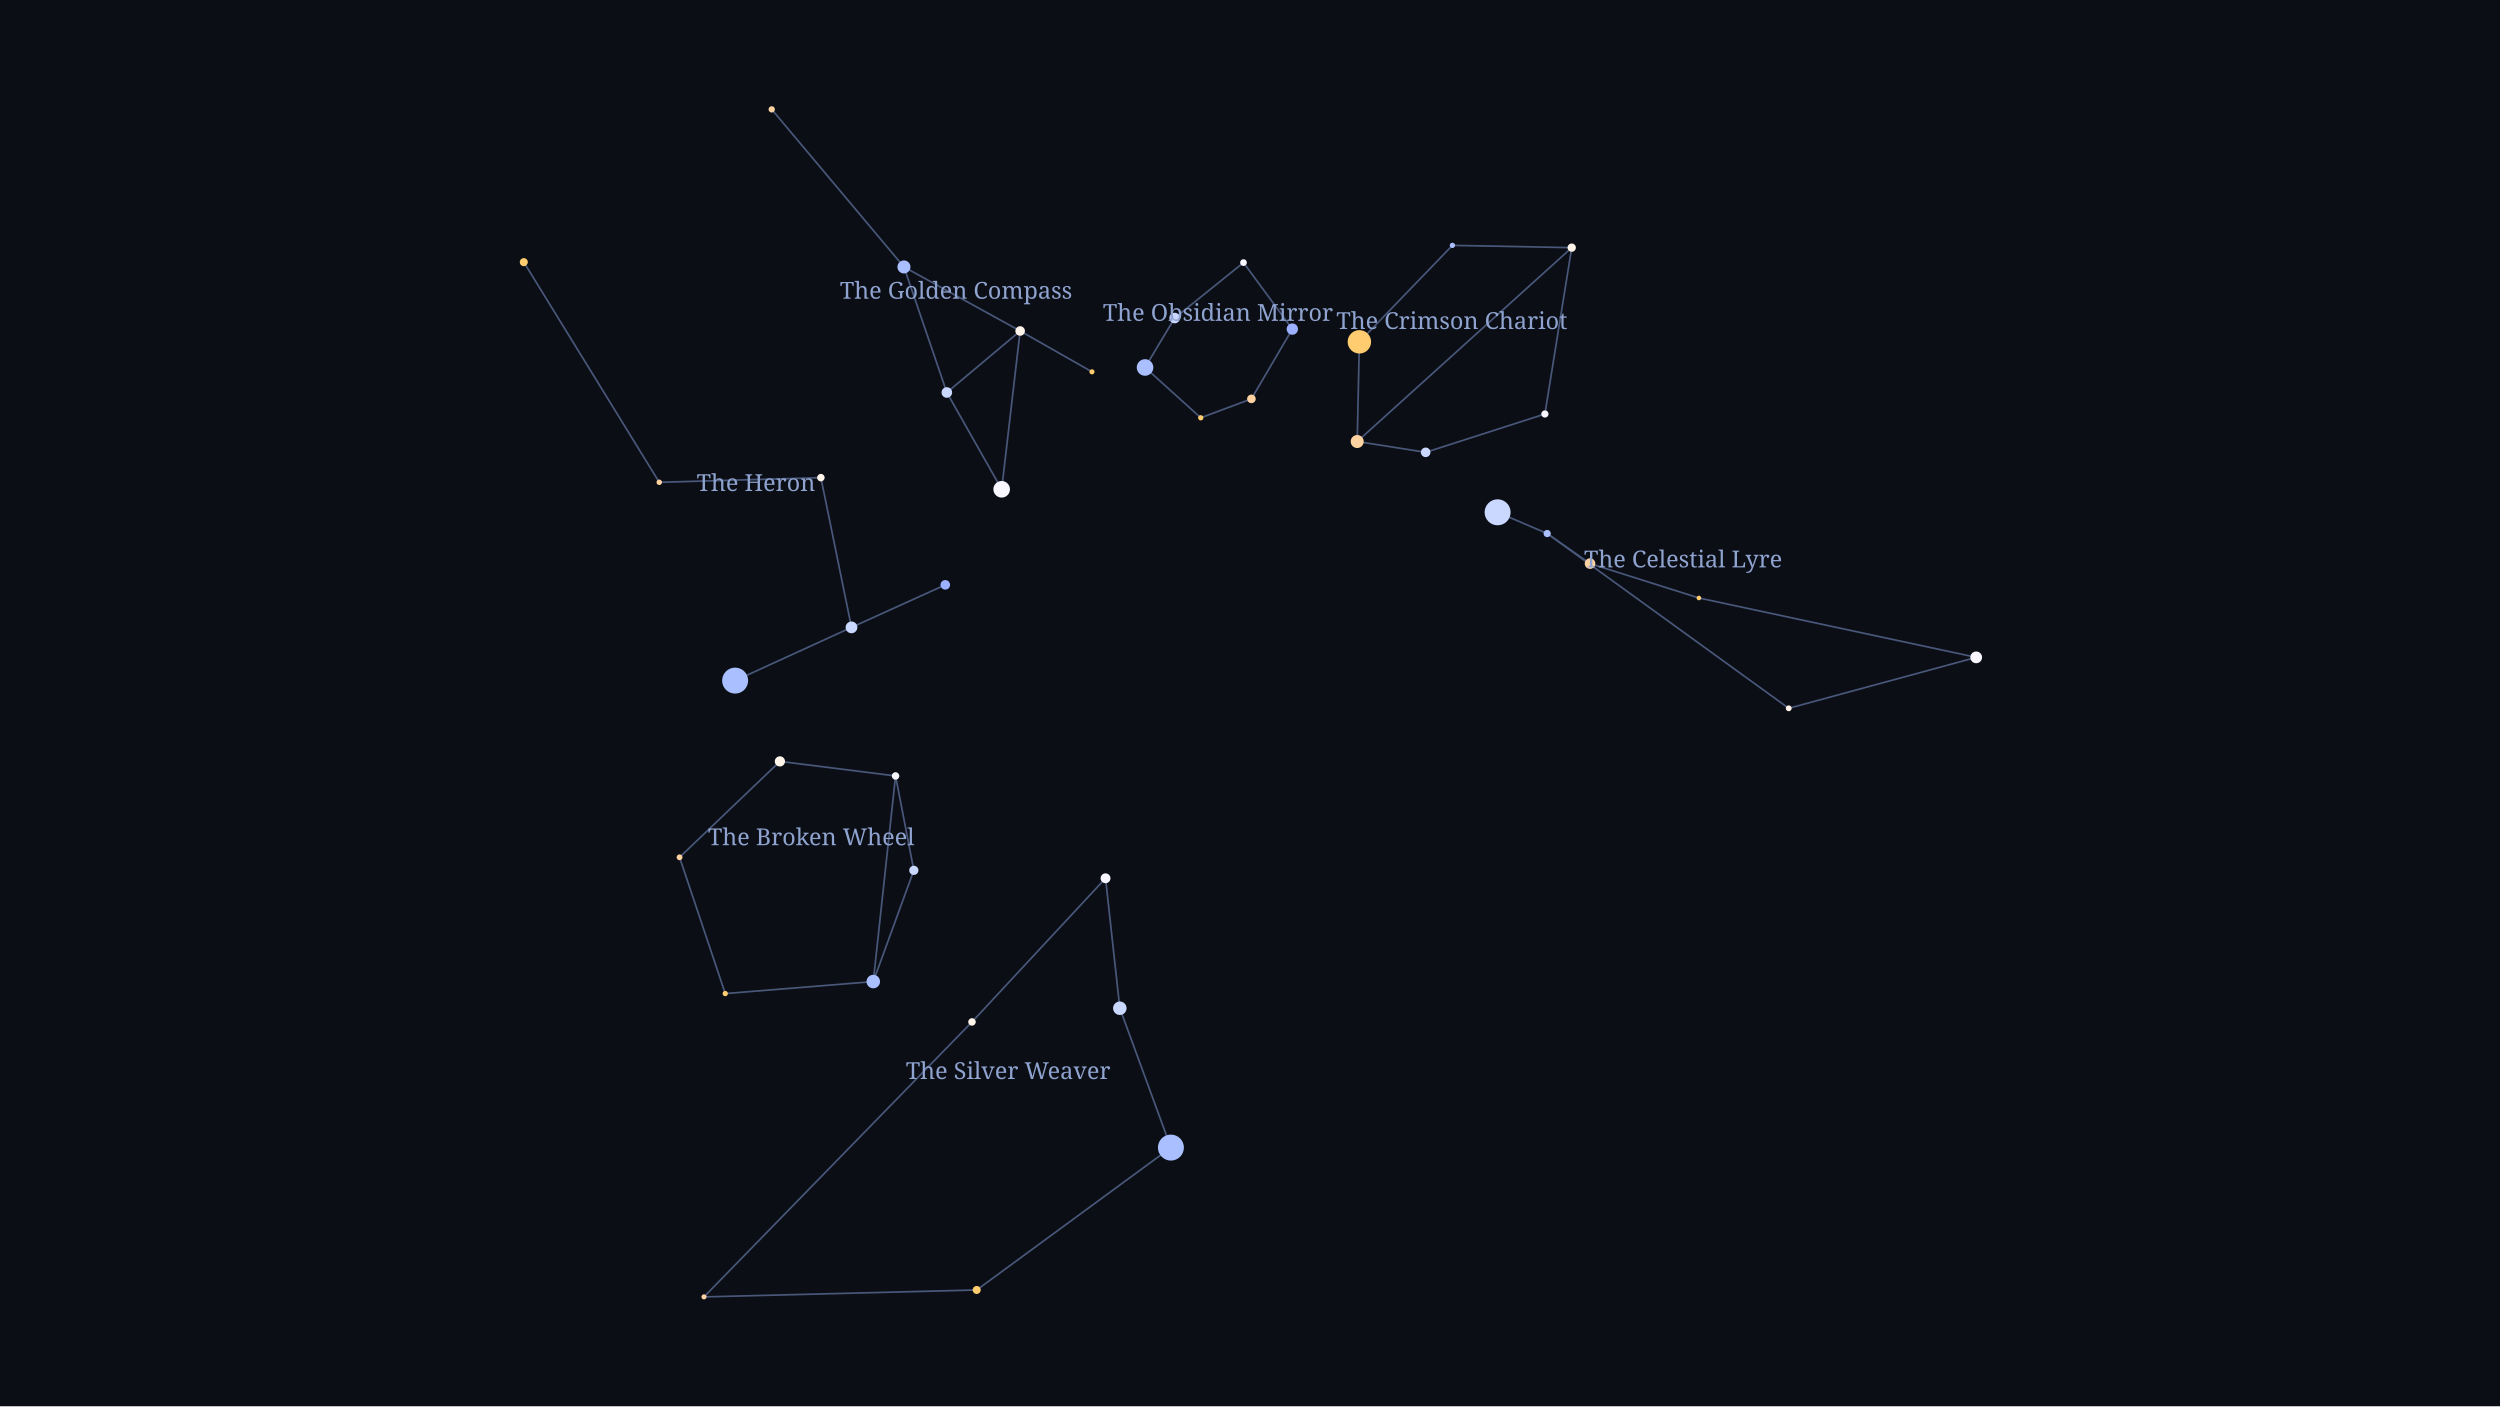
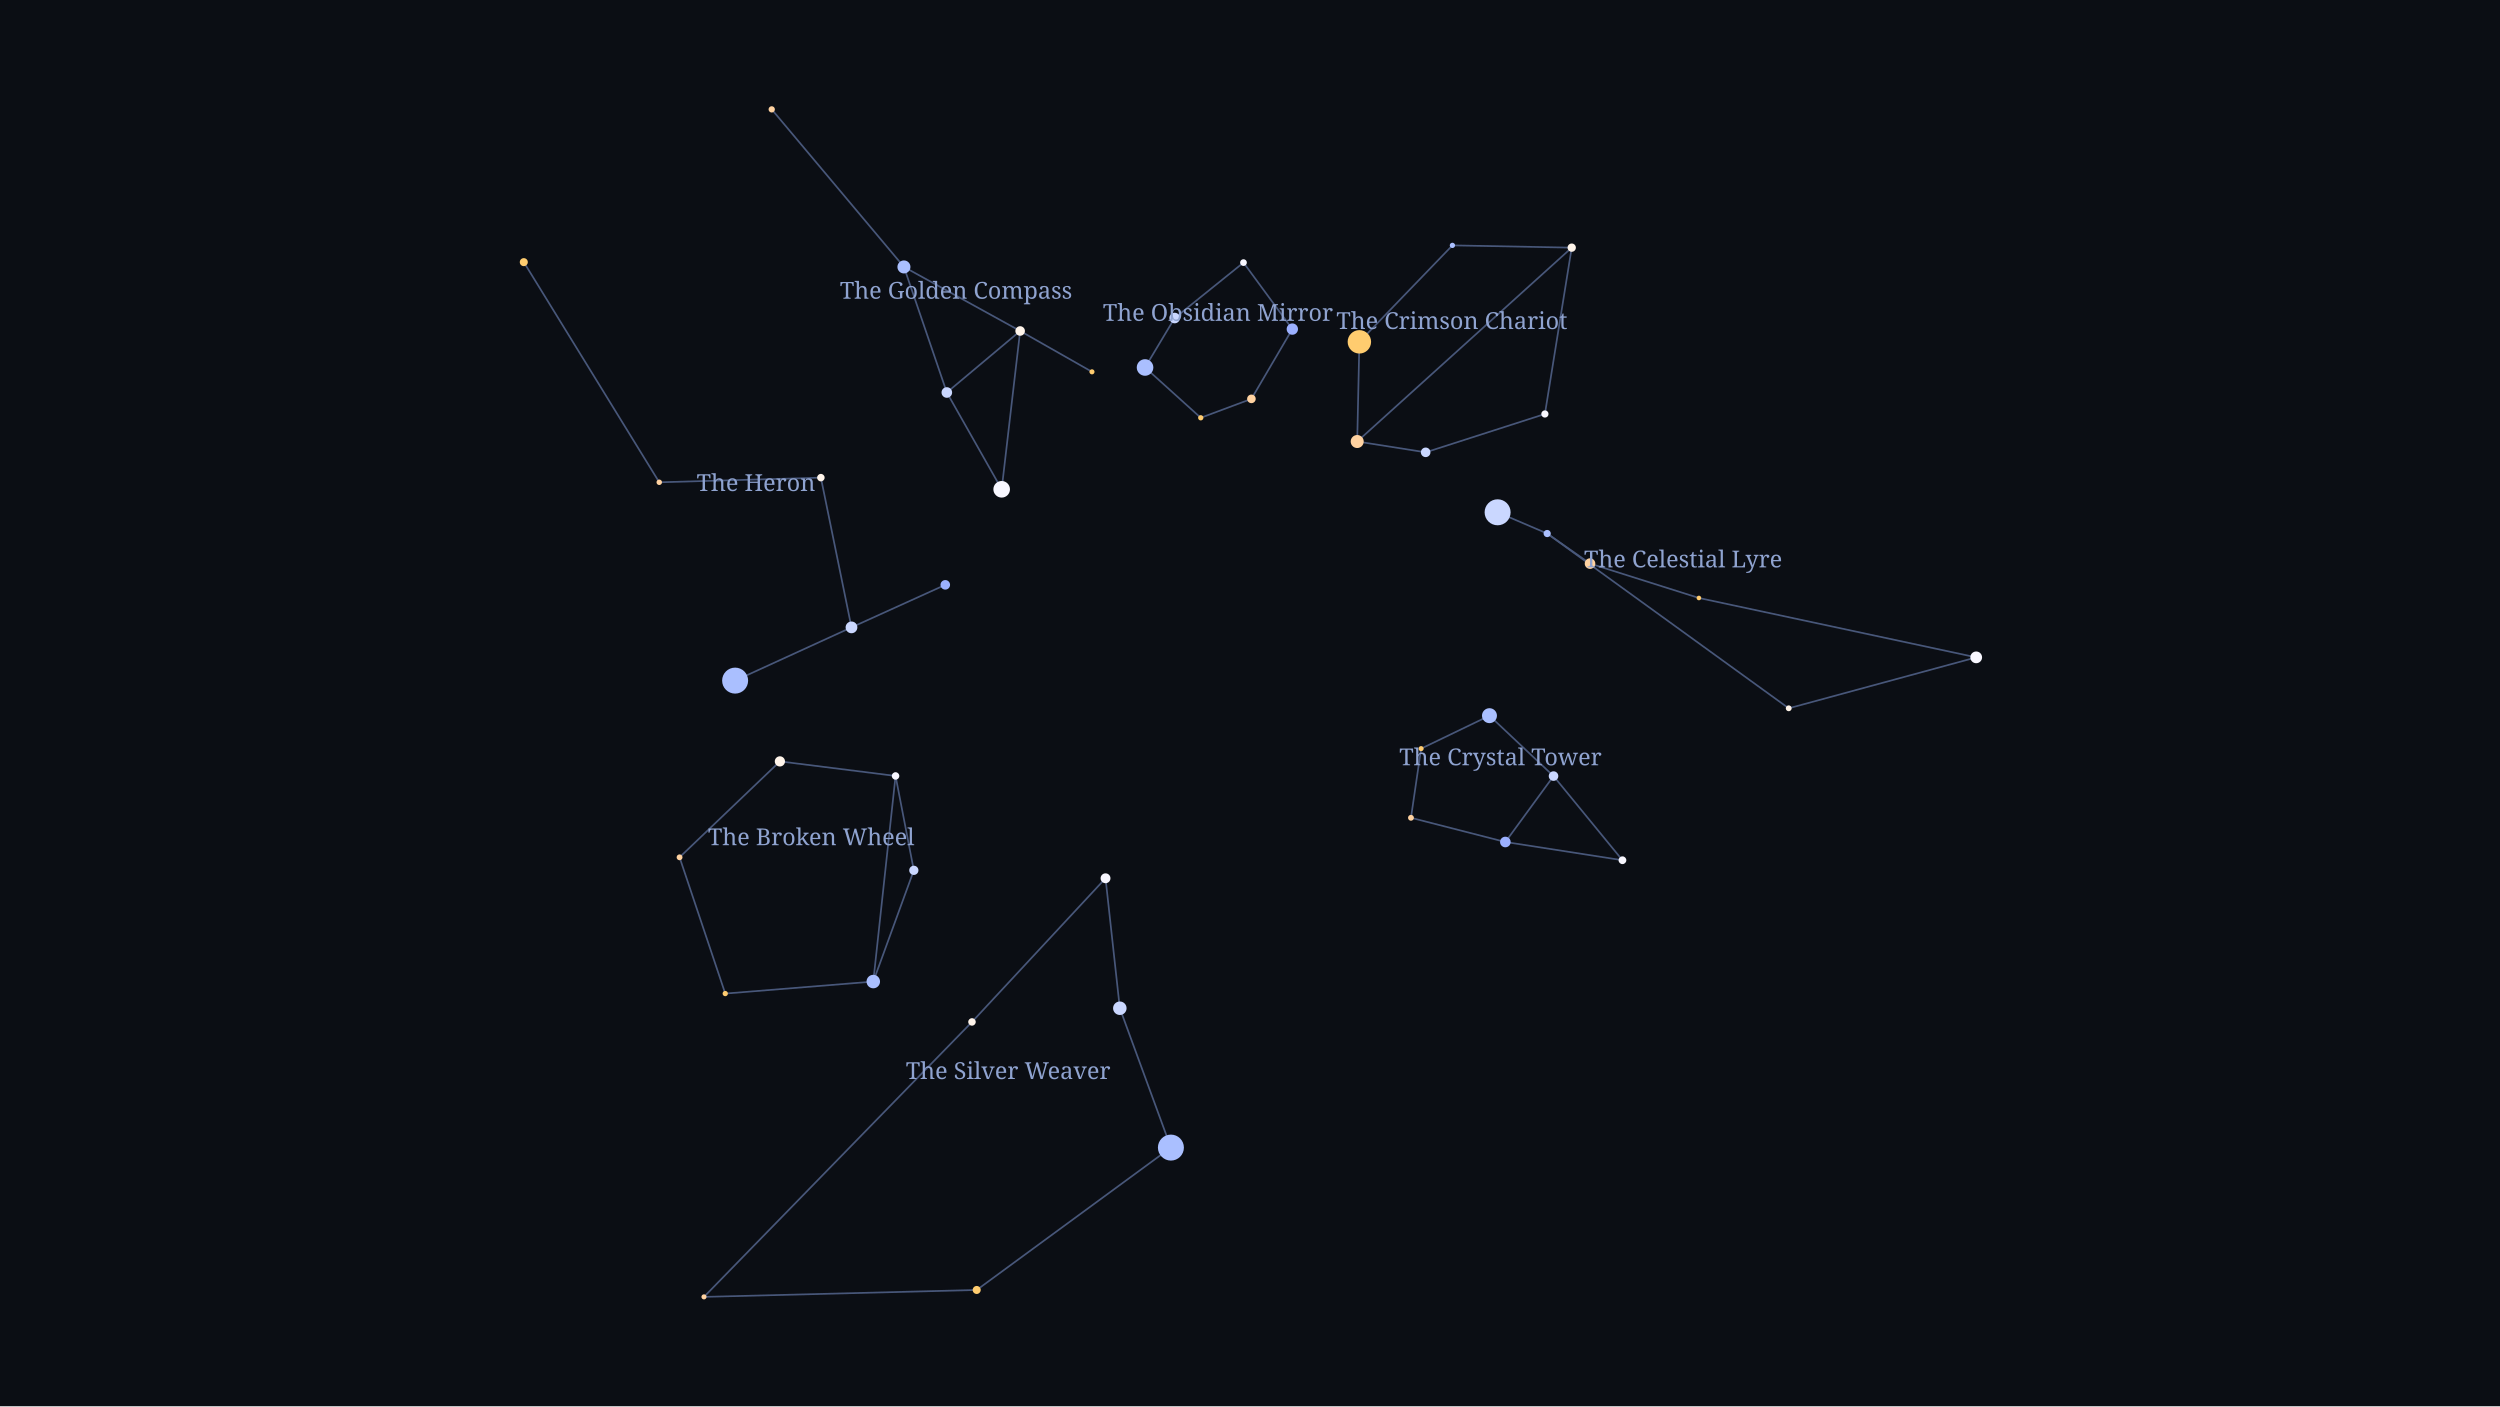
<svg xmlns="http://www.w3.org/2000/svg" width="1600" height="900" viewBox="0 0 1600 900" role="img" aria-label="A sky invented by three agents">
  <rect width="1600" height="900" fill="#0b0e14" />
  <g stroke="#5c6f9c" stroke-width="1.1" opacity="0.75">
    <line x1="749.38" y1="734.46" x2="716.69" y2="645.27" />
    <line x1="716.69" y1="645.27" x2="707.54" y2="562.10" />
    <line x1="707.54" y1="562.10" x2="622.07" y2="654.04" />
    <line x1="622.07" y1="654.04" x2="450.55" y2="830.00" />
    <line x1="450.55" y1="830.00" x2="625.09" y2="825.58" />
    <line x1="625.09" y1="825.58" x2="749.38" y2="734.46" />
  </g>
  <circle cx="749.38" cy="734.46" r="8.32" fill="#aabfff" />
  <circle cx="716.69" cy="645.27" r="4.32" fill="#cad7ff" />
  <circle cx="707.54" cy="562.10" r="3.16" fill="#f8f7ff" />
  <circle cx="622.07" cy="654.04" r="2.40" fill="#fff4ea" />
  <circle cx="450.55" cy="830.00" r="1.64" fill="#ffd2a1" />
  <circle cx="625.09" cy="825.58" r="2.57" fill="#ffcc6f" />
  <text x="645.22" y="690.57" fill="#8fa3d0" font-size="15" font-family="Georgia, serif" text-anchor="middle">The Silver Weaver</text>
  <g stroke="#5c6f9c" stroke-width="1.1" opacity="0.75">
    <line x1="558.90" y1="628.20" x2="584.85" y2="557.01" />
    <line x1="584.85" y1="557.01" x2="573.16" y2="496.61" />
    <line x1="573.16" y1="496.61" x2="499.13" y2="487.29" />
    <line x1="499.13" y1="487.29" x2="434.92" y2="548.68" />
    <line x1="434.92" y1="548.68" x2="464.16" y2="635.88" />
    <line x1="464.16" y1="635.88" x2="558.90" y2="628.20" />
    <line x1="558.90" y1="628.20" x2="573.16" y2="496.61" />
  </g>
  <circle cx="558.90" cy="628.20" r="4.32" fill="#aabfff" />
  <circle cx="584.85" cy="557.01" r="2.95" fill="#cad7ff" />
  <circle cx="573.16" cy="496.61" r="2.40" fill="#f8f7ff" />
  <circle cx="499.13" cy="487.29" r="3.27" fill="#fff4ea" />
  <circle cx="434.92" cy="548.68" r="1.88" fill="#ffd2a1" />
  <circle cx="464.16" cy="635.88" r="1.70" fill="#ffcc6f" />
  <text x="519.18" y="540.94" fill="#8fa3d0" font-size="15" font-family="Georgia, serif" text-anchor="middle">The Broken Wheel</text>
  <g stroke="#5c6f9c" stroke-width="1.1" opacity="0.75">
    <line x1="470.48" y1="435.59" x2="544.95" y2="401.52" />
    <line x1="544.95" y1="401.52" x2="604.98" y2="374.30" />
    <line x1="544.95" y1="401.52" x2="525.36" y2="305.69" />
    <line x1="525.36" y1="305.69" x2="421.92" y2="308.66" />
    <line x1="421.92" y1="308.66" x2="335.23" y2="167.77" />
  </g>
  <circle cx="470.48" cy="435.59" r="8.32" fill="#aabfff" />
  <circle cx="544.95" cy="401.52" r="3.76" fill="#cad7ff" />
  <circle cx="604.98" cy="374.30" r="3.06" fill="#9bb0ff" />
  <circle cx="525.36" cy="305.69" r="2.40" fill="#fff4ea" />
  <circle cx="421.92" cy="308.66" r="1.76" fill="#ffd2a1" />
  <circle cx="335.23" cy="167.77" r="2.57" fill="#ffcc6f" />
  <text x="483.82" y="314.25" fill="#8fa3d0" font-size="15" font-family="Georgia, serif" text-anchor="middle">The Heron</text>
  <g stroke="#5c6f9c" stroke-width="1.1" opacity="0.75">
    <line x1="641.07" y1="313.15" x2="605.97" y2="251.20" />
    <line x1="641.07" y1="313.15" x2="652.89" y2="211.83" />
    <line x1="605.97" y1="251.20" x2="652.89" y2="211.83" />
    <line x1="605.97" y1="251.20" x2="578.52" y2="170.84" />
    <line x1="652.89" y1="211.83" x2="578.52" y2="170.84" />
    <line x1="578.52" y1="170.84" x2="493.90" y2="70.00" />
    <line x1="652.89" y1="211.83" x2="698.86" y2="237.97" />
  </g>
  <circle cx="641.07" cy="313.15" r="5.31" fill="#f8f7ff" />
  <circle cx="605.97" cy="251.20" r="3.39" fill="#cad7ff" />
  <circle cx="652.89" cy="211.83" r="3.06" fill="#fff4ea" />
  <circle cx="578.52" cy="170.84" r="4.17" fill="#aabfff" />
  <circle cx="493.90" cy="70.00" r="2.02" fill="#ffd2a1" />
  <circle cx="698.86" cy="237.97" r="1.64" fill="#ffcc6f" />
  <text x="611.87" y="191.17" fill="#8fa3d0" font-size="15" font-family="Georgia, serif" text-anchor="middle">The Golden Compass</text>
  <g stroke="#5c6f9c" stroke-width="1.1" opacity="0.75">
    <line x1="732.83" y1="235.19" x2="751.79" y2="203.54" />
    <line x1="751.79" y1="203.54" x2="795.83" y2="168.06" />
    <line x1="795.83" y1="168.06" x2="827.09" y2="210.62" />
    <line x1="827.09" y1="210.62" x2="800.91" y2="255.27" />
    <line x1="800.91" y1="255.27" x2="768.48" y2="267.38" />
    <line x1="768.48" y1="267.38" x2="732.83" y2="235.19" />
  </g>
  <circle cx="732.83" cy="235.19" r="5.31" fill="#aabfff" />
  <circle cx="751.79" cy="203.54" r="3.39" fill="#cad7ff" />
  <circle cx="795.83" cy="168.06" r="2.16" fill="#f8f7ff" />
  <circle cx="827.09" cy="210.62" r="3.63" fill="#9bb0ff" />
  <circle cx="800.91" cy="255.27" r="2.75" fill="#ffd2a1" />
  <circle cx="768.48" cy="267.38" r="1.70" fill="#ffcc6f" />
  <text x="779.49" y="205.34" fill="#8fa3d0" font-size="15" font-family="Georgia, serif" text-anchor="middle">The Obsidian Mirror</text>
  <g stroke="#5c6f9c" stroke-width="1.1" opacity="0.75">
    <line x1="870.00" y1="218.77" x2="868.61" y2="282.57" />
    <line x1="868.61" y1="282.57" x2="912.43" y2="289.49" />
    <line x1="912.43" y1="289.49" x2="988.74" y2="264.95" />
    <line x1="988.74" y1="264.95" x2="1005.90" y2="158.50" />
    <line x1="1005.90" y1="158.50" x2="929.54" y2="157.04" />
    <line x1="929.54" y1="157.04" x2="870.00" y2="218.77" />
    <line x1="868.61" y1="282.57" x2="1005.90" y2="158.50" />
  </g>
  <circle cx="870.00" cy="218.77" r="7.50" fill="#ffcc6f" />
  <circle cx="868.61" cy="282.57" r="4.17" fill="#ffd2a1" />
  <circle cx="912.43" cy="289.49" r="3.06" fill="#cad7ff" />
  <circle cx="988.74" cy="264.95" r="2.32" fill="#f8f7ff" />
  <circle cx="1005.90" cy="158.50" r="2.66" fill="#fff4ea" />
  <circle cx="929.54" cy="157.04" r="1.70" fill="#aabfff" />
  <text x="929.20" y="210.55" fill="#8fa3d0" font-size="15" font-family="Georgia, serif" text-anchor="middle">The Crimson Chariot</text>
  <g stroke="#5c6f9c" stroke-width="1.1" opacity="0.75">
    <line x1="958.47" y1="327.87" x2="990.19" y2="341.46" />
    <line x1="990.19" y1="341.46" x2="1017.62" y2="360.69" />
    <line x1="1017.62" y1="360.69" x2="1087.30" y2="382.71" />
    <line x1="1087.30" y1="382.71" x2="1264.77" y2="420.71" />
    <line x1="1264.77" y1="420.71" x2="1144.78" y2="453.31" />
    <line x1="1144.78" y1="453.31" x2="990.19" y2="341.46" />
  </g>
  <circle cx="958.47" cy="327.87" r="8.32" fill="#cad7ff" />
  <circle cx="990.19" cy="341.46" r="2.32" fill="#aabfff" />
  <circle cx="1017.62" cy="360.69" r="3.39" fill="#ffd2a1" />
  <circle cx="1087.30" cy="382.71" r="1.48" fill="#ffcc6f" />
  <circle cx="1264.77" cy="420.71" r="3.76" fill="#f8f7ff" />
  <circle cx="1144.78" cy="453.31" r="1.88" fill="#fff4ea" />
  <text x="1077.19" y="363.12" fill="#8fa3d0" font-size="15" font-family="Georgia, serif" text-anchor="middle">The Celestial Lyre</text>
+   <g stroke="#5c6f9c" stroke-width="1.1" opacity="0.75">
+     <line x1="953.26" y1="458.03" x2="994.26" y2="496.69" />
+     <line x1="994.26" y1="496.69" x2="1038.37" y2="550.55" />
+     <line x1="1038.37" y1="550.55" x2="963.43" y2="538.88" />
+     <line x1="963.43" y1="538.88" x2="903.02" y2="523.39" />
+     <line x1="903.02" y1="523.39" x2="909.51" y2="479.12" />
+     <line x1="909.51" y1="479.12" x2="953.26" y2="458.03" />
+     <line x1="994.26" y1="496.69" x2="963.43" y2="538.88" />
+   </g>
+   <circle cx="953.26" cy="458.03" r="4.79" fill="#aabfff" />
+   <circle cx="994.26" cy="496.69" r="3.06" fill="#cad7ff" />
+   <circle cx="1038.37" cy="550.55" r="2.48" fill="#f8f7ff" />
+   <circle cx="963.43" cy="538.88" r="3.39" fill="#9bb0ff" />
+   <circle cx="903.02" cy="523.39" r="1.88" fill="#ffd2a1" />
+   <circle cx="909.51" cy="479.12" r="1.64" fill="#ffcc6f" />
+   <text x="960.31" y="489.78" fill="#8fa3d0" font-size="15" font-family="Georgia, serif" text-anchor="middle">The Crystal Tower</text>
</svg>
